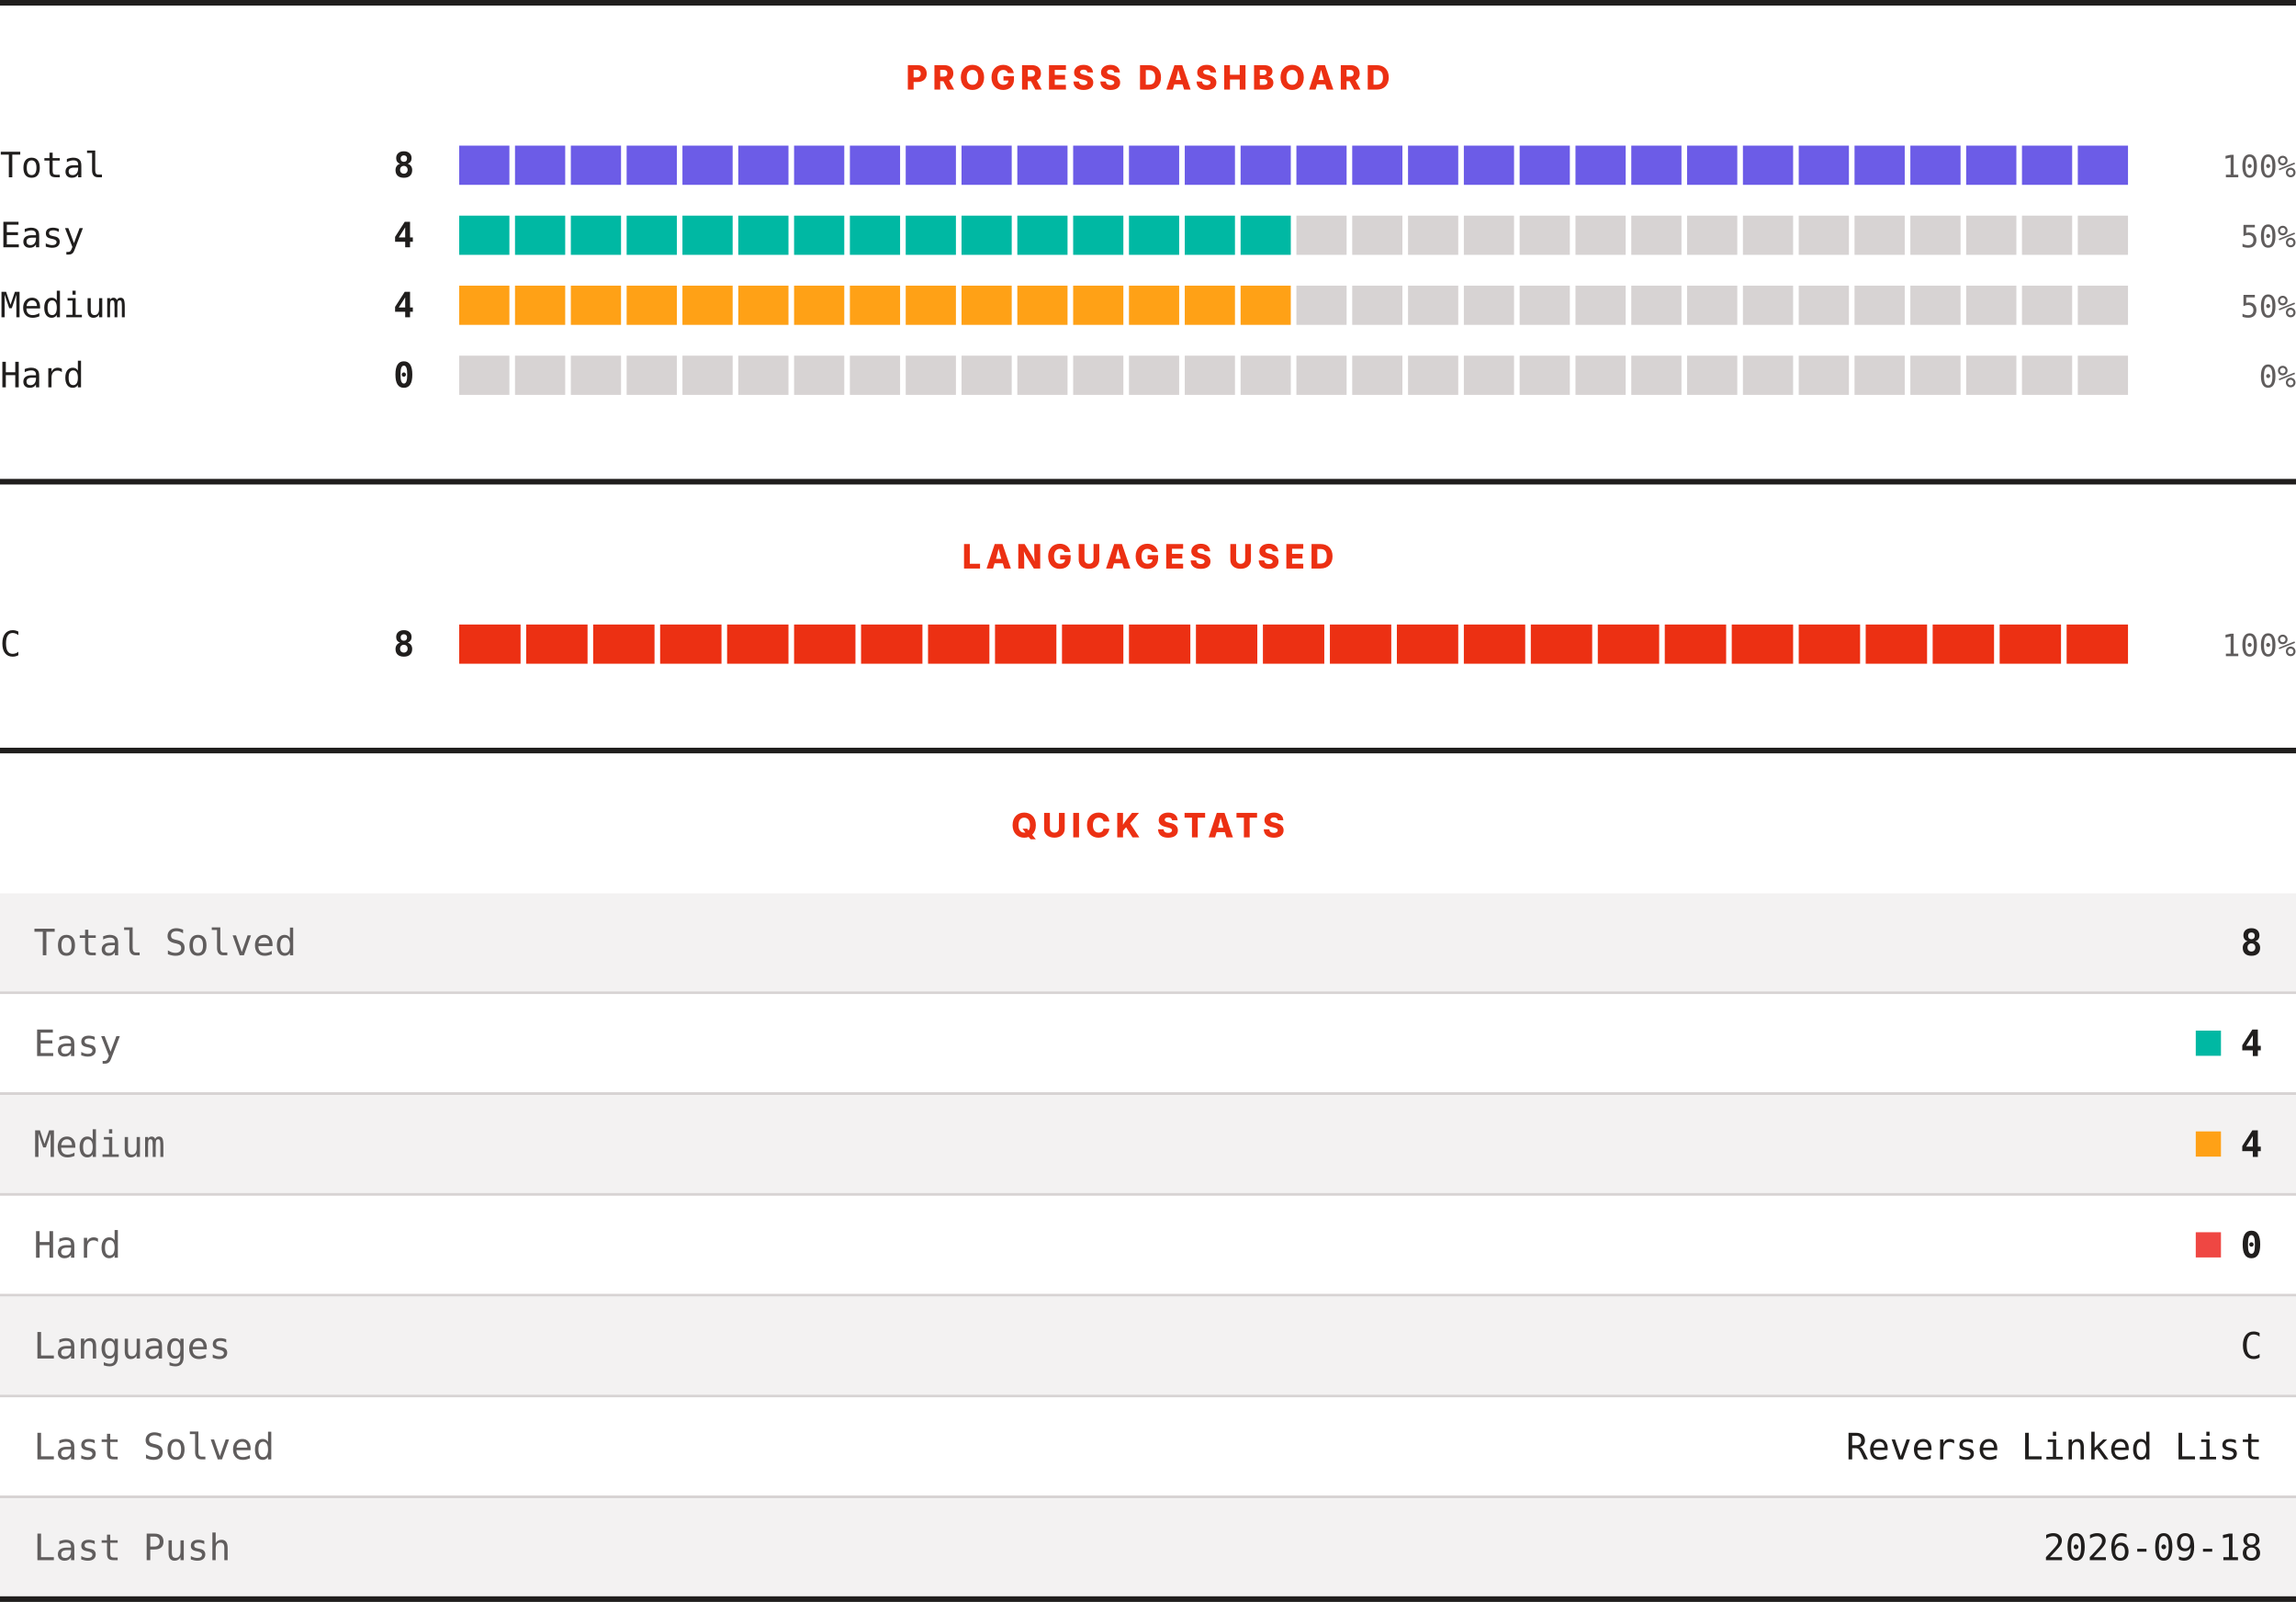
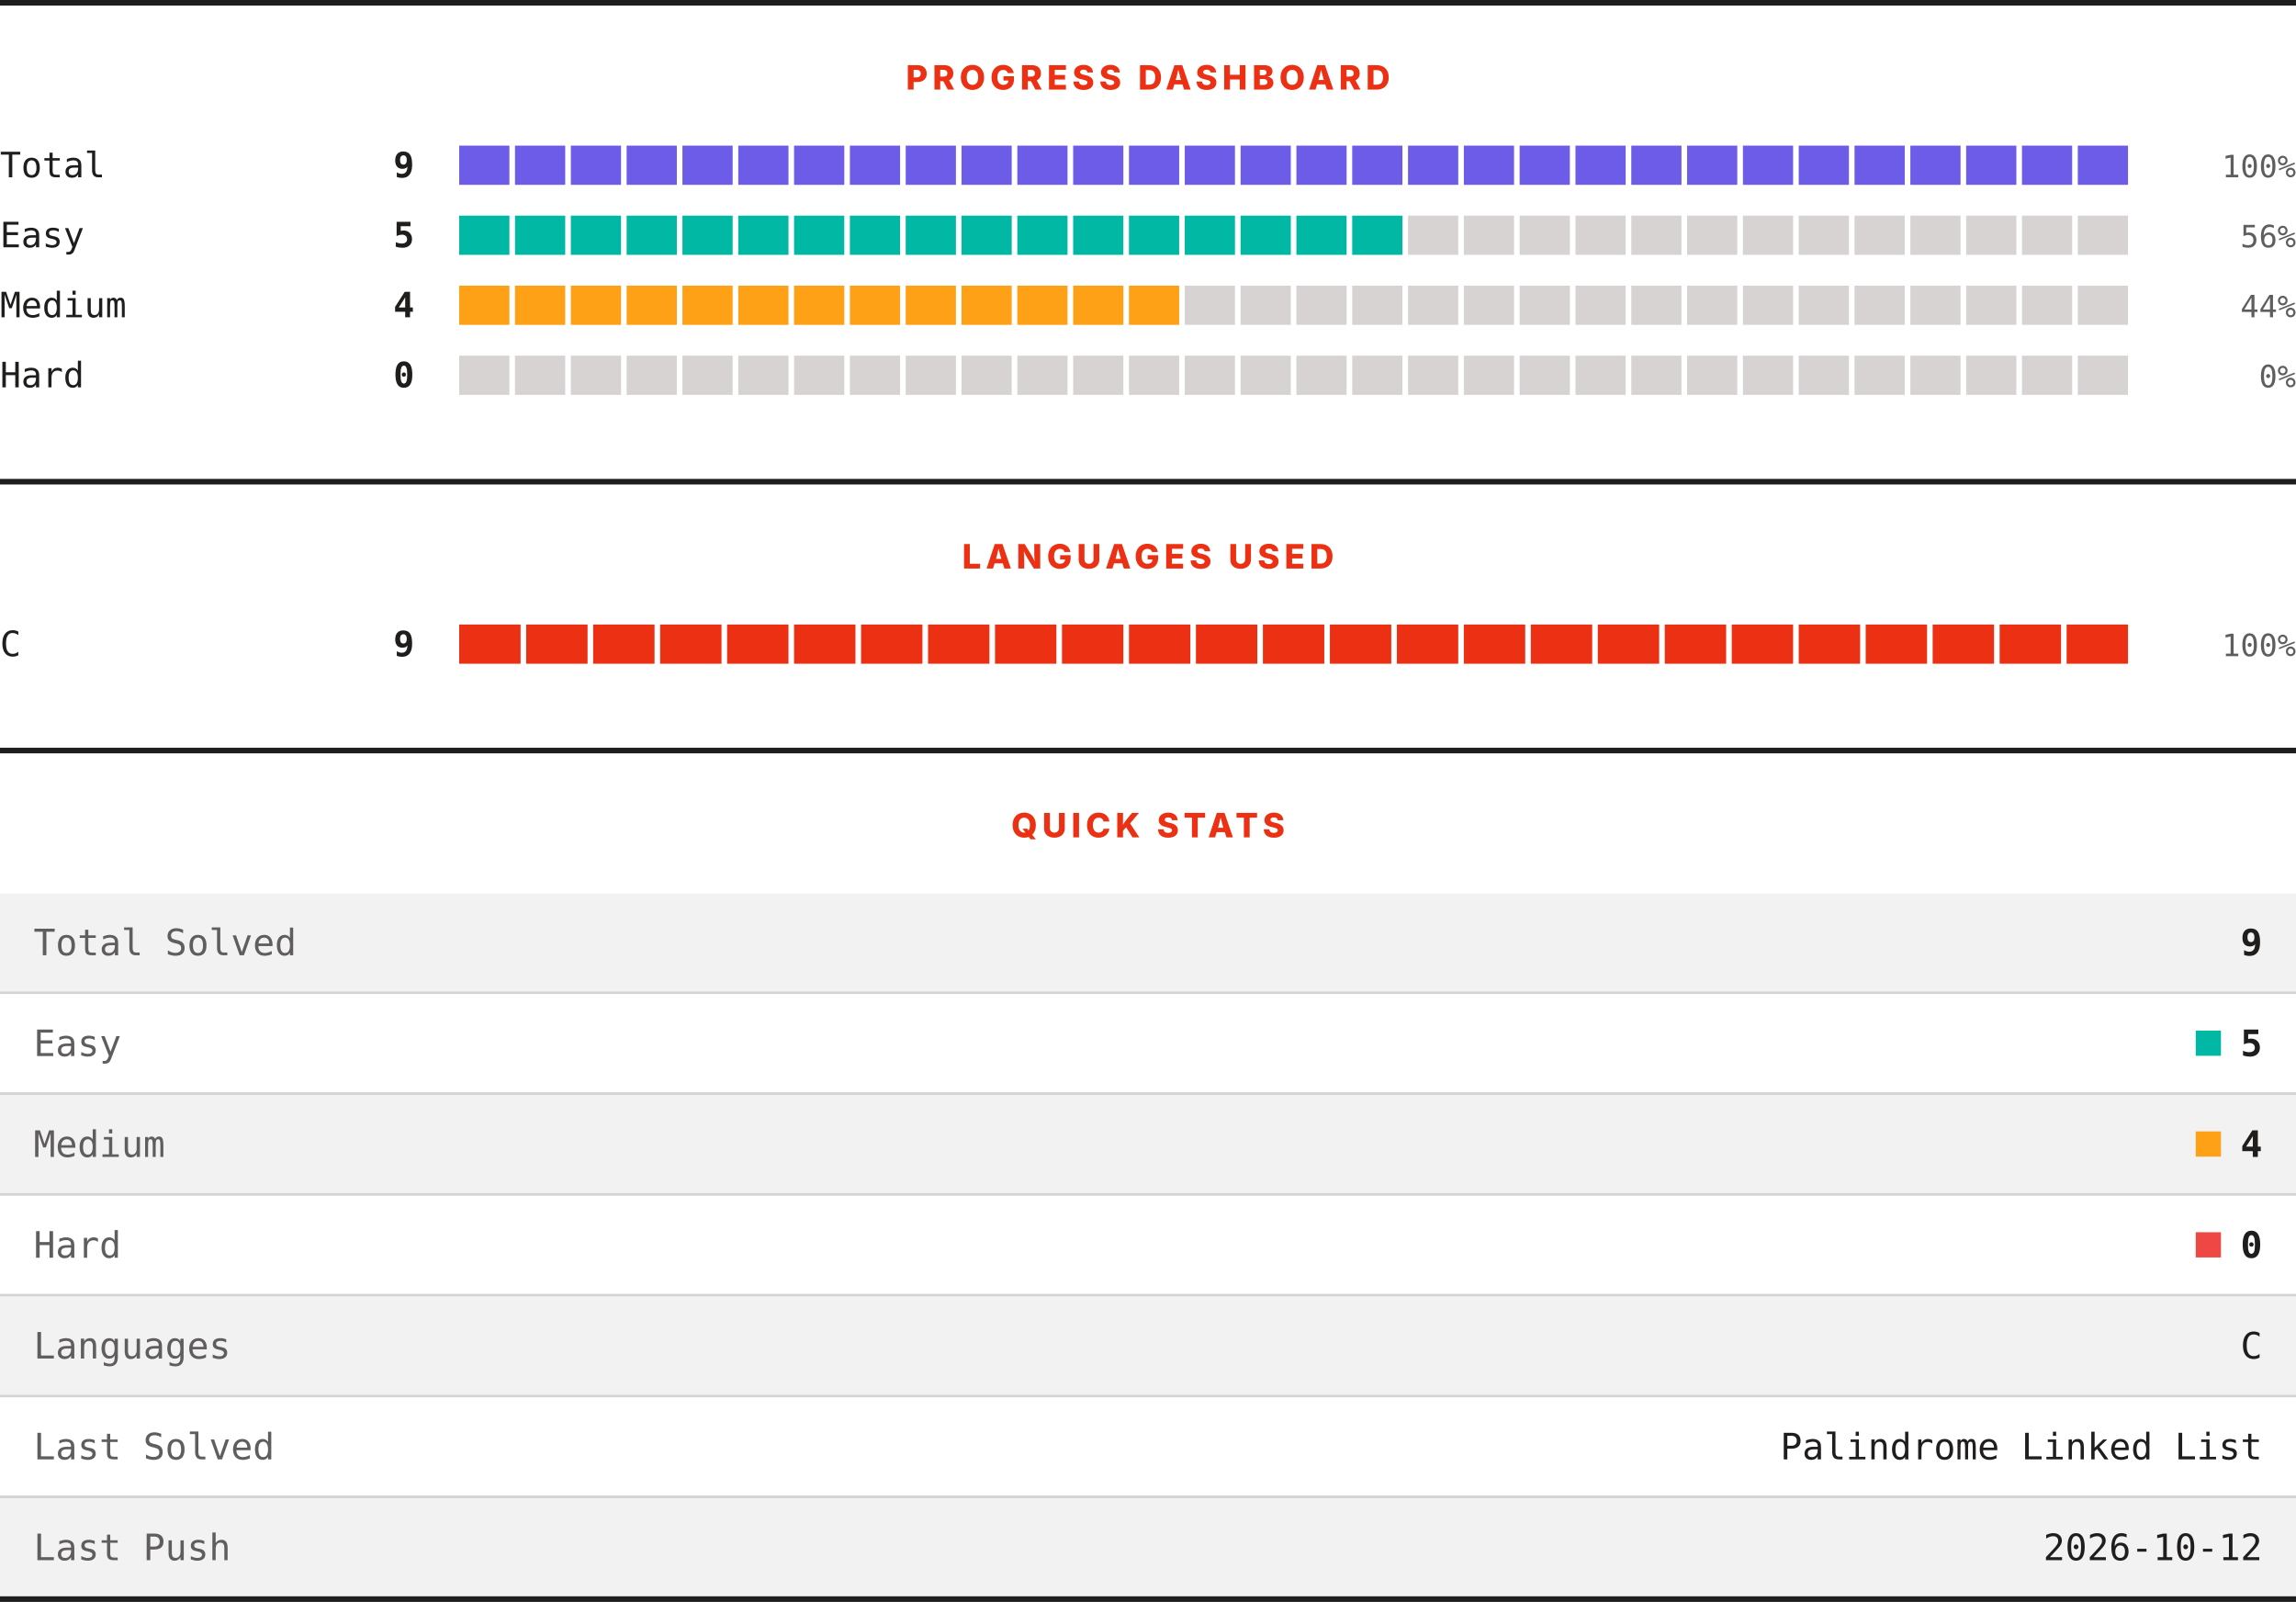
<svg xmlns="http://www.w3.org/2000/svg" width="820" height="572" viewBox="0 0 820 572" role="img" aria-label="LeetCode progress, languages and quick stats">
  <rect width="820" height="572" fill="#ffffff" />
  <rect x="0" y="0" width="820" height="2" fill="#201e1d" />
  <text x="410" y="32" text-anchor="middle" font-family="Archivo, system-ui, -apple-system, Segoe UI, sans-serif" font-size="12" font-weight="800" letter-spacing="1.68" fill="#ec3013">PROGRESS DASHBOARD</text>
  <text x="0" y="63.3" font-family="ui-monospace, SFMono-Regular, Menlo, Consolas, monospace" font-size="12.5" fill="#201e1d">Total</text>
-   <text x="148" y="63.3" text-anchor="end" font-family="ui-monospace, SFMono-Regular, Menlo, Consolas, monospace" font-size="12.5" font-weight="700" fill="#201e1d">8</text>
+   <text x="148" y="63.3" text-anchor="end" font-family="ui-monospace, SFMono-Regular, Menlo, Consolas, monospace" font-size="12.5" font-weight="700" fill="#201e1d">9</text>
  <rect x="164.00" y="52" width="17.93" height="14" fill="#6c5ce7" />
  <rect x="183.93" y="52" width="17.93" height="14" fill="#6c5ce7" />
  <rect x="203.87" y="52" width="17.93" height="14" fill="#6c5ce7" />
  <rect x="223.80" y="52" width="17.93" height="14" fill="#6c5ce7" />
  <rect x="243.73" y="52" width="17.93" height="14" fill="#6c5ce7" />
  <rect x="263.67" y="52" width="17.93" height="14" fill="#6c5ce7" />
  <rect x="283.60" y="52" width="17.93" height="14" fill="#6c5ce7" />
  <rect x="303.53" y="52" width="17.93" height="14" fill="#6c5ce7" />
  <rect x="323.47" y="52" width="17.93" height="14" fill="#6c5ce7" />
  <rect x="343.40" y="52" width="17.93" height="14" fill="#6c5ce7" />
  <rect x="363.33" y="52" width="17.93" height="14" fill="#6c5ce7" />
  <rect x="383.27" y="52" width="17.93" height="14" fill="#6c5ce7" />
  <rect x="403.20" y="52" width="17.93" height="14" fill="#6c5ce7" />
  <rect x="423.13" y="52" width="17.93" height="14" fill="#6c5ce7" />
  <rect x="443.07" y="52" width="17.93" height="14" fill="#6c5ce7" />
  <rect x="463.00" y="52" width="17.93" height="14" fill="#6c5ce7" />
  <rect x="482.93" y="52" width="17.93" height="14" fill="#6c5ce7" />
  <rect x="502.87" y="52" width="17.93" height="14" fill="#6c5ce7" />
  <rect x="522.80" y="52" width="17.93" height="14" fill="#6c5ce7" />
  <rect x="542.73" y="52" width="17.93" height="14" fill="#6c5ce7" />
  <rect x="562.67" y="52" width="17.93" height="14" fill="#6c5ce7" />
  <rect x="582.60" y="52" width="17.93" height="14" fill="#6c5ce7" />
  <rect x="602.53" y="52" width="17.93" height="14" fill="#6c5ce7" />
  <rect x="622.47" y="52" width="17.93" height="14" fill="#6c5ce7" />
  <rect x="642.40" y="52" width="17.93" height="14" fill="#6c5ce7" />
  <rect x="662.33" y="52" width="17.93" height="14" fill="#6c5ce7" />
  <rect x="682.27" y="52" width="17.93" height="14" fill="#6c5ce7" />
  <rect x="702.20" y="52" width="17.93" height="14" fill="#6c5ce7" />
  <rect x="722.13" y="52" width="17.93" height="14" fill="#6c5ce7" />
  <rect x="742.07" y="52" width="17.93" height="14" fill="#6c5ce7" />
  <text x="820" y="63.3" text-anchor="end" font-family="ui-monospace, SFMono-Regular, Menlo, Consolas, monospace" font-size="11" fill="#605d5d">100%</text>
  <text x="0" y="88.3" font-family="ui-monospace, SFMono-Regular, Menlo, Consolas, monospace" font-size="12.5" fill="#201e1d">Easy</text>
-   <text x="148" y="88.3" text-anchor="end" font-family="ui-monospace, SFMono-Regular, Menlo, Consolas, monospace" font-size="12.5" font-weight="700" fill="#201e1d">4</text>
+   <text x="148" y="88.3" text-anchor="end" font-family="ui-monospace, SFMono-Regular, Menlo, Consolas, monospace" font-size="12.5" font-weight="700" fill="#201e1d">5</text>
  <rect x="164.00" y="77" width="17.93" height="14" fill="#00b8a3" />
  <rect x="183.93" y="77" width="17.93" height="14" fill="#00b8a3" />
  <rect x="203.87" y="77" width="17.93" height="14" fill="#00b8a3" />
  <rect x="223.80" y="77" width="17.93" height="14" fill="#00b8a3" />
  <rect x="243.73" y="77" width="17.93" height="14" fill="#00b8a3" />
  <rect x="263.67" y="77" width="17.93" height="14" fill="#00b8a3" />
  <rect x="283.60" y="77" width="17.93" height="14" fill="#00b8a3" />
  <rect x="303.53" y="77" width="17.93" height="14" fill="#00b8a3" />
  <rect x="323.47" y="77" width="17.93" height="14" fill="#00b8a3" />
  <rect x="343.40" y="77" width="17.93" height="14" fill="#00b8a3" />
  <rect x="363.33" y="77" width="17.93" height="14" fill="#00b8a3" />
  <rect x="383.27" y="77" width="17.93" height="14" fill="#00b8a3" />
  <rect x="403.20" y="77" width="17.93" height="14" fill="#00b8a3" />
  <rect x="423.13" y="77" width="17.93" height="14" fill="#00b8a3" />
  <rect x="443.07" y="77" width="17.93" height="14" fill="#00b8a3" />
-   <rect x="463.00" y="77" width="17.93" height="14" fill="#d7d3d3" />
-   <rect x="482.93" y="77" width="17.93" height="14" fill="#d7d3d3" />
+   <rect x="463.00" y="77" width="17.93" height="14" fill="#00b8a3" />
+   <rect x="482.93" y="77" width="17.93" height="14" fill="#00b8a3" />
  <rect x="502.87" y="77" width="17.93" height="14" fill="#d7d3d3" />
  <rect x="522.80" y="77" width="17.93" height="14" fill="#d7d3d3" />
  <rect x="542.73" y="77" width="17.93" height="14" fill="#d7d3d3" />
  <rect x="562.67" y="77" width="17.93" height="14" fill="#d7d3d3" />
  <rect x="582.60" y="77" width="17.93" height="14" fill="#d7d3d3" />
  <rect x="602.53" y="77" width="17.93" height="14" fill="#d7d3d3" />
  <rect x="622.47" y="77" width="17.93" height="14" fill="#d7d3d3" />
  <rect x="642.40" y="77" width="17.93" height="14" fill="#d7d3d3" />
  <rect x="662.33" y="77" width="17.93" height="14" fill="#d7d3d3" />
  <rect x="682.27" y="77" width="17.93" height="14" fill="#d7d3d3" />
  <rect x="702.20" y="77" width="17.93" height="14" fill="#d7d3d3" />
  <rect x="722.13" y="77" width="17.93" height="14" fill="#d7d3d3" />
  <rect x="742.07" y="77" width="17.93" height="14" fill="#d7d3d3" />
-   <text x="820" y="88.3" text-anchor="end" font-family="ui-monospace, SFMono-Regular, Menlo, Consolas, monospace" font-size="11" fill="#605d5d">50%</text>
+   <text x="820" y="88.3" text-anchor="end" font-family="ui-monospace, SFMono-Regular, Menlo, Consolas, monospace" font-size="11" fill="#605d5d">56%</text>
  <text x="0" y="113.3" font-family="ui-monospace, SFMono-Regular, Menlo, Consolas, monospace" font-size="12.5" fill="#201e1d">Medium</text>
  <text x="148" y="113.3" text-anchor="end" font-family="ui-monospace, SFMono-Regular, Menlo, Consolas, monospace" font-size="12.5" font-weight="700" fill="#201e1d">4</text>
  <rect x="164.00" y="102" width="17.93" height="14" fill="#ffa116" />
  <rect x="183.93" y="102" width="17.93" height="14" fill="#ffa116" />
  <rect x="203.87" y="102" width="17.93" height="14" fill="#ffa116" />
  <rect x="223.80" y="102" width="17.93" height="14" fill="#ffa116" />
  <rect x="243.73" y="102" width="17.93" height="14" fill="#ffa116" />
  <rect x="263.67" y="102" width="17.93" height="14" fill="#ffa116" />
  <rect x="283.60" y="102" width="17.93" height="14" fill="#ffa116" />
  <rect x="303.53" y="102" width="17.93" height="14" fill="#ffa116" />
  <rect x="323.47" y="102" width="17.93" height="14" fill="#ffa116" />
  <rect x="343.40" y="102" width="17.93" height="14" fill="#ffa116" />
  <rect x="363.33" y="102" width="17.93" height="14" fill="#ffa116" />
  <rect x="383.27" y="102" width="17.93" height="14" fill="#ffa116" />
  <rect x="403.20" y="102" width="17.93" height="14" fill="#ffa116" />
-   <rect x="423.13" y="102" width="17.93" height="14" fill="#ffa116" />
-   <rect x="443.07" y="102" width="17.93" height="14" fill="#ffa116" />
+   <rect x="423.13" y="102" width="17.93" height="14" fill="#d7d3d3" />
+   <rect x="443.07" y="102" width="17.93" height="14" fill="#d7d3d3" />
  <rect x="463.00" y="102" width="17.93" height="14" fill="#d7d3d3" />
  <rect x="482.93" y="102" width="17.93" height="14" fill="#d7d3d3" />
  <rect x="502.87" y="102" width="17.93" height="14" fill="#d7d3d3" />
  <rect x="522.80" y="102" width="17.93" height="14" fill="#d7d3d3" />
  <rect x="542.73" y="102" width="17.93" height="14" fill="#d7d3d3" />
  <rect x="562.67" y="102" width="17.93" height="14" fill="#d7d3d3" />
  <rect x="582.60" y="102" width="17.93" height="14" fill="#d7d3d3" />
  <rect x="602.53" y="102" width="17.93" height="14" fill="#d7d3d3" />
  <rect x="622.47" y="102" width="17.93" height="14" fill="#d7d3d3" />
  <rect x="642.40" y="102" width="17.93" height="14" fill="#d7d3d3" />
  <rect x="662.33" y="102" width="17.93" height="14" fill="#d7d3d3" />
  <rect x="682.27" y="102" width="17.93" height="14" fill="#d7d3d3" />
  <rect x="702.20" y="102" width="17.93" height="14" fill="#d7d3d3" />
  <rect x="722.13" y="102" width="17.93" height="14" fill="#d7d3d3" />
  <rect x="742.07" y="102" width="17.93" height="14" fill="#d7d3d3" />
-   <text x="820" y="113.3" text-anchor="end" font-family="ui-monospace, SFMono-Regular, Menlo, Consolas, monospace" font-size="11" fill="#605d5d">50%</text>
+   <text x="820" y="113.3" text-anchor="end" font-family="ui-monospace, SFMono-Regular, Menlo, Consolas, monospace" font-size="11" fill="#605d5d">44%</text>
  <text x="0" y="138.3" font-family="ui-monospace, SFMono-Regular, Menlo, Consolas, monospace" font-size="12.5" fill="#201e1d">Hard</text>
  <text x="148" y="138.3" text-anchor="end" font-family="ui-monospace, SFMono-Regular, Menlo, Consolas, monospace" font-size="12.5" font-weight="700" fill="#201e1d">0</text>
  <rect x="164.00" y="127" width="17.93" height="14" fill="#d7d3d3" />
  <rect x="183.93" y="127" width="17.93" height="14" fill="#d7d3d3" />
  <rect x="203.87" y="127" width="17.93" height="14" fill="#d7d3d3" />
  <rect x="223.80" y="127" width="17.93" height="14" fill="#d7d3d3" />
  <rect x="243.73" y="127" width="17.93" height="14" fill="#d7d3d3" />
  <rect x="263.67" y="127" width="17.93" height="14" fill="#d7d3d3" />
  <rect x="283.60" y="127" width="17.93" height="14" fill="#d7d3d3" />
  <rect x="303.53" y="127" width="17.93" height="14" fill="#d7d3d3" />
  <rect x="323.47" y="127" width="17.93" height="14" fill="#d7d3d3" />
  <rect x="343.40" y="127" width="17.93" height="14" fill="#d7d3d3" />
  <rect x="363.33" y="127" width="17.93" height="14" fill="#d7d3d3" />
  <rect x="383.27" y="127" width="17.93" height="14" fill="#d7d3d3" />
  <rect x="403.20" y="127" width="17.93" height="14" fill="#d7d3d3" />
  <rect x="423.13" y="127" width="17.93" height="14" fill="#d7d3d3" />
  <rect x="443.07" y="127" width="17.93" height="14" fill="#d7d3d3" />
  <rect x="463.00" y="127" width="17.93" height="14" fill="#d7d3d3" />
  <rect x="482.93" y="127" width="17.93" height="14" fill="#d7d3d3" />
  <rect x="502.87" y="127" width="17.93" height="14" fill="#d7d3d3" />
  <rect x="522.80" y="127" width="17.93" height="14" fill="#d7d3d3" />
  <rect x="542.73" y="127" width="17.93" height="14" fill="#d7d3d3" />
  <rect x="562.67" y="127" width="17.93" height="14" fill="#d7d3d3" />
  <rect x="582.60" y="127" width="17.93" height="14" fill="#d7d3d3" />
  <rect x="602.53" y="127" width="17.93" height="14" fill="#d7d3d3" />
  <rect x="622.47" y="127" width="17.93" height="14" fill="#d7d3d3" />
  <rect x="642.40" y="127" width="17.93" height="14" fill="#d7d3d3" />
  <rect x="662.33" y="127" width="17.93" height="14" fill="#d7d3d3" />
  <rect x="682.27" y="127" width="17.93" height="14" fill="#d7d3d3" />
  <rect x="702.20" y="127" width="17.93" height="14" fill="#d7d3d3" />
  <rect x="722.13" y="127" width="17.93" height="14" fill="#d7d3d3" />
  <rect x="742.07" y="127" width="17.93" height="14" fill="#d7d3d3" />
  <text x="820" y="138.3" text-anchor="end" font-family="ui-monospace, SFMono-Regular, Menlo, Consolas, monospace" font-size="11" fill="#605d5d">0%</text>
  <rect x="0" y="171" width="820" height="2" fill="#201e1d" />
  <text x="410" y="203" text-anchor="middle" font-family="Archivo, system-ui, -apple-system, Segoe UI, sans-serif" font-size="12" font-weight="800" letter-spacing="1.68" fill="#ec3013">LANGUAGES USED</text>
  <text x="0" y="234.3" font-family="ui-monospace, SFMono-Regular, Menlo, Consolas, monospace" font-size="12.5" fill="#201e1d">C</text>
-   <text x="148" y="234.3" text-anchor="end" font-family="ui-monospace, SFMono-Regular, Menlo, Consolas, monospace" font-size="12.5" font-weight="700" fill="#201e1d">8</text>
+   <text x="148" y="234.3" text-anchor="end" font-family="ui-monospace, SFMono-Regular, Menlo, Consolas, monospace" font-size="12.5" font-weight="700" fill="#201e1d">9</text>
  <rect x="164.00" y="223" width="21.92" height="14" fill="#ec3013" />
  <rect x="187.92" y="223" width="21.92" height="14" fill="#ec3013" />
  <rect x="211.84" y="223" width="21.92" height="14" fill="#ec3013" />
  <rect x="235.76" y="223" width="21.92" height="14" fill="#ec3013" />
  <rect x="259.68" y="223" width="21.92" height="14" fill="#ec3013" />
  <rect x="283.60" y="223" width="21.92" height="14" fill="#ec3013" />
  <rect x="307.52" y="223" width="21.92" height="14" fill="#ec3013" />
  <rect x="331.44" y="223" width="21.92" height="14" fill="#ec3013" />
  <rect x="355.36" y="223" width="21.92" height="14" fill="#ec3013" />
  <rect x="379.28" y="223" width="21.92" height="14" fill="#ec3013" />
  <rect x="403.20" y="223" width="21.92" height="14" fill="#ec3013" />
  <rect x="427.12" y="223" width="21.92" height="14" fill="#ec3013" />
  <rect x="451.04" y="223" width="21.92" height="14" fill="#ec3013" />
  <rect x="474.96" y="223" width="21.92" height="14" fill="#ec3013" />
  <rect x="498.88" y="223" width="21.92" height="14" fill="#ec3013" />
  <rect x="522.80" y="223" width="21.92" height="14" fill="#ec3013" />
  <rect x="546.72" y="223" width="21.92" height="14" fill="#ec3013" />
  <rect x="570.64" y="223" width="21.92" height="14" fill="#ec3013" />
  <rect x="594.56" y="223" width="21.92" height="14" fill="#ec3013" />
  <rect x="618.48" y="223" width="21.92" height="14" fill="#ec3013" />
  <rect x="642.40" y="223" width="21.92" height="14" fill="#ec3013" />
  <rect x="666.32" y="223" width="21.92" height="14" fill="#ec3013" />
  <rect x="690.24" y="223" width="21.92" height="14" fill="#ec3013" />
  <rect x="714.16" y="223" width="21.92" height="14" fill="#ec3013" />
  <rect x="738.08" y="223" width="21.92" height="14" fill="#ec3013" />
  <text x="820" y="234.3" text-anchor="end" font-family="ui-monospace, SFMono-Regular, Menlo, Consolas, monospace" font-size="11" fill="#605d5d">100%</text>
  <rect x="0" y="267" width="820" height="2" fill="#201e1d" />
  <text x="410" y="299" text-anchor="middle" font-family="Archivo, system-ui, -apple-system, Segoe UI, sans-serif" font-size="12" font-weight="800" letter-spacing="1.68" fill="#ec3013">QUICK STATS</text>
  <rect x="0" y="319" width="820" height="35" fill="#f3f2f2" />
  <text x="12" y="341.1" font-family="ui-monospace, SFMono-Regular, Menlo, Consolas, monospace" font-size="13" fill="#605d5d">Total Solved</text>
-   <text x="808" y="341.1" text-anchor="end" font-family="ui-monospace, SFMono-Regular, Menlo, Consolas, monospace" font-size="13" font-weight="700" fill="#201e1d">8</text>
+   <text x="808" y="341.1" text-anchor="end" font-family="ui-monospace, SFMono-Regular, Menlo, Consolas, monospace" font-size="13" font-weight="700" fill="#201e1d">9</text>
  <rect x="0" y="354" width="820" height="1" fill="#d7d3d3" />
  <rect x="0" y="355" width="820" height="35" fill="#ffffff" />
  <text x="12" y="377.1" font-family="ui-monospace, SFMono-Regular, Menlo, Consolas, monospace" font-size="13" fill="#605d5d">Easy</text>
  <rect x="784.2" y="368" width="9" height="9" fill="#00b8a3" />
-   <text x="808" y="377.1" text-anchor="end" font-family="ui-monospace, SFMono-Regular, Menlo, Consolas, monospace" font-size="13" font-weight="700" fill="#201e1d">4</text>
+   <text x="808" y="377.1" text-anchor="end" font-family="ui-monospace, SFMono-Regular, Menlo, Consolas, monospace" font-size="13" font-weight="700" fill="#201e1d">5</text>
  <rect x="0" y="390" width="820" height="1" fill="#d7d3d3" />
  <rect x="0" y="391" width="820" height="35" fill="#f3f2f2" />
  <text x="12" y="413.1" font-family="ui-monospace, SFMono-Regular, Menlo, Consolas, monospace" font-size="13" fill="#605d5d">Medium</text>
  <rect x="784.2" y="404" width="9" height="9" fill="#ffa116" />
  <text x="808" y="413.1" text-anchor="end" font-family="ui-monospace, SFMono-Regular, Menlo, Consolas, monospace" font-size="13" font-weight="700" fill="#201e1d">4</text>
  <rect x="0" y="426" width="820" height="1" fill="#d7d3d3" />
  <rect x="0" y="427" width="820" height="35" fill="#ffffff" />
  <text x="12" y="449.1" font-family="ui-monospace, SFMono-Regular, Menlo, Consolas, monospace" font-size="13" fill="#605d5d">Hard</text>
  <rect x="784.2" y="440" width="9" height="9" fill="#ef4743" />
  <text x="808" y="449.1" text-anchor="end" font-family="ui-monospace, SFMono-Regular, Menlo, Consolas, monospace" font-size="13" font-weight="700" fill="#201e1d">0</text>
  <rect x="0" y="462" width="820" height="1" fill="#d7d3d3" />
  <rect x="0" y="463" width="820" height="35" fill="#f3f2f2" />
  <text x="12" y="485.1" font-family="ui-monospace, SFMono-Regular, Menlo, Consolas, monospace" font-size="13" fill="#605d5d">Languages</text>
  <text x="808" y="485.1" text-anchor="end" font-family="ui-monospace, SFMono-Regular, Menlo, Consolas, monospace" font-size="13" fill="#201e1d">C</text>
  <rect x="0" y="498" width="820" height="1" fill="#d7d3d3" />
  <rect x="0" y="499" width="820" height="35" fill="#ffffff" />
  <text x="12" y="521.1" font-family="ui-monospace, SFMono-Regular, Menlo, Consolas, monospace" font-size="13" fill="#605d5d">Last Solved</text>
-   <text x="808" y="521.1" text-anchor="end" font-family="ui-monospace, SFMono-Regular, Menlo, Consolas, monospace" font-size="13" fill="#201e1d">Reverse Linked List</text>
+   <text x="808" y="521.1" text-anchor="end" font-family="ui-monospace, SFMono-Regular, Menlo, Consolas, monospace" font-size="13" fill="#201e1d">Palindrome Linked List</text>
  <rect x="0" y="534" width="820" height="1" fill="#d7d3d3" />
  <rect x="0" y="535" width="820" height="35" fill="#f3f2f2" />
  <text x="12" y="557.1" font-family="ui-monospace, SFMono-Regular, Menlo, Consolas, monospace" font-size="13" fill="#605d5d">Last Push</text>
-   <text x="808" y="557.1" text-anchor="end" font-family="ui-monospace, SFMono-Regular, Menlo, Consolas, monospace" font-size="13" fill="#201e1d">2026-09-18</text>
+   <text x="808" y="557.1" text-anchor="end" font-family="ui-monospace, SFMono-Regular, Menlo, Consolas, monospace" font-size="13" fill="#201e1d">2026-10-12</text>
  <rect x="0" y="570" width="820" height="2" fill="#201e1d" />
</svg>
